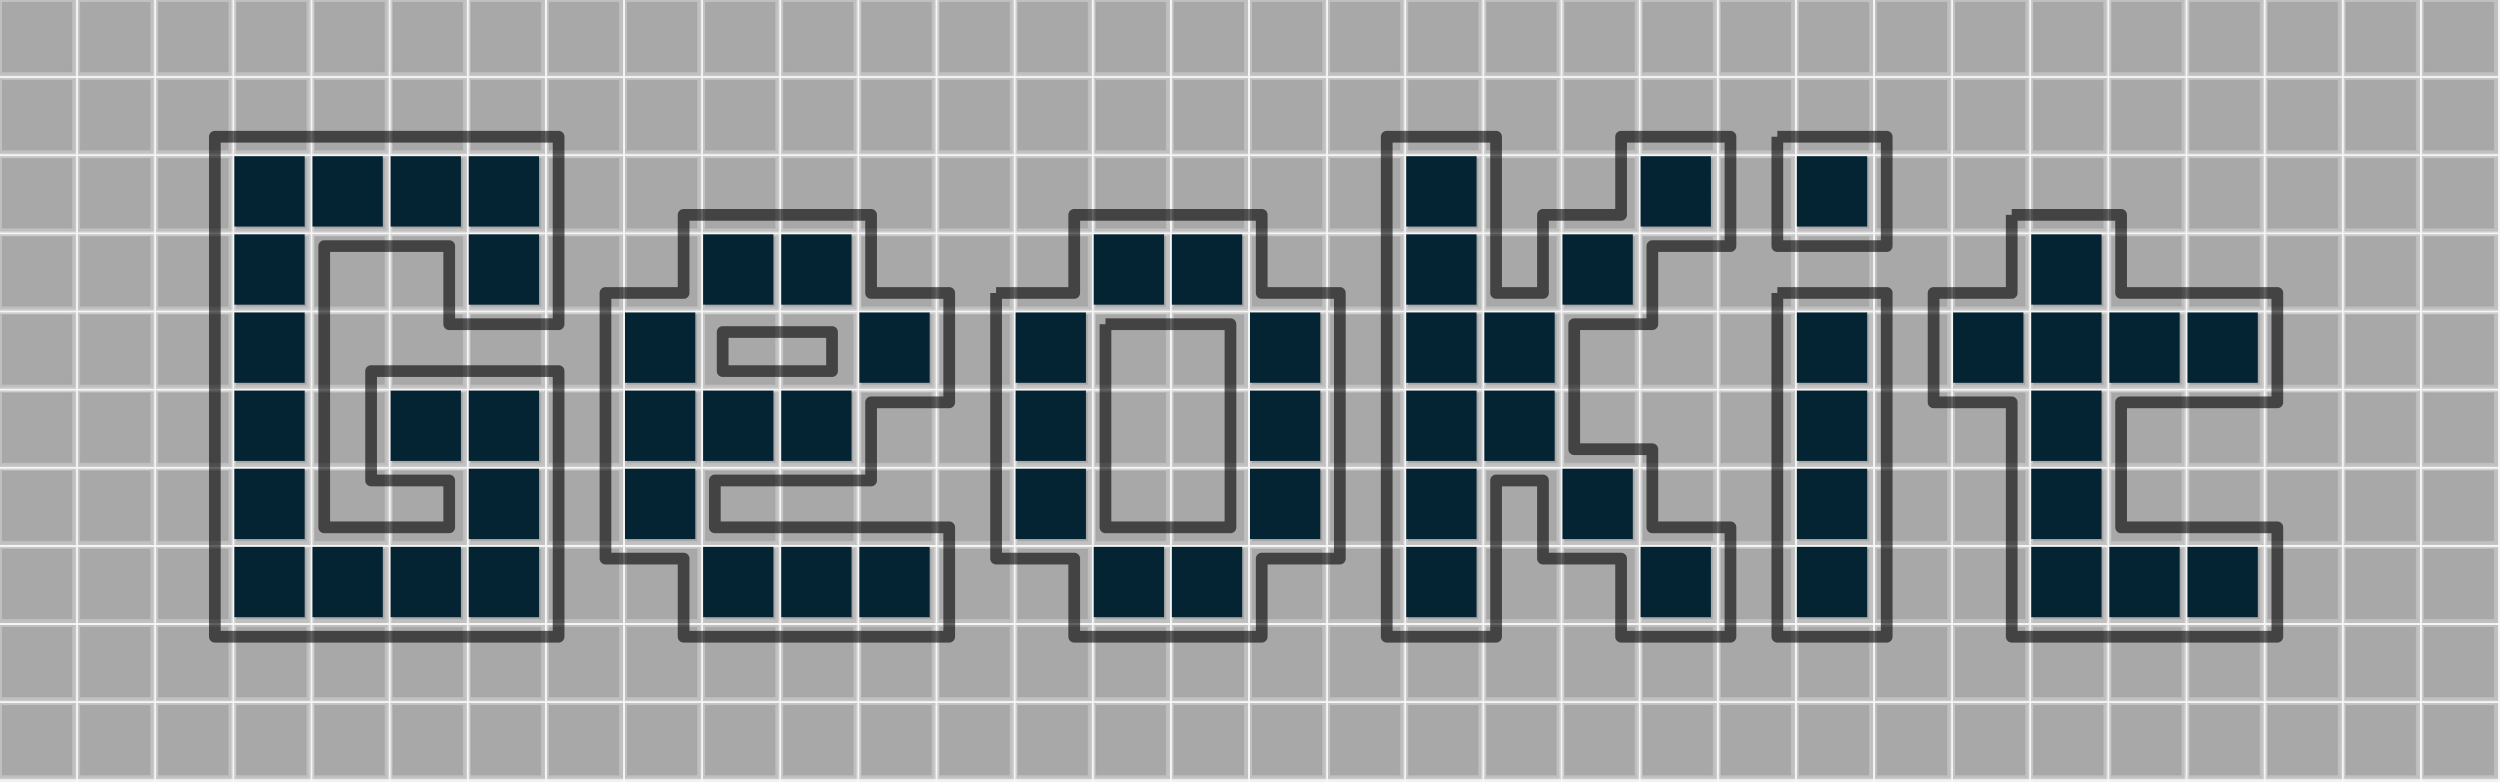
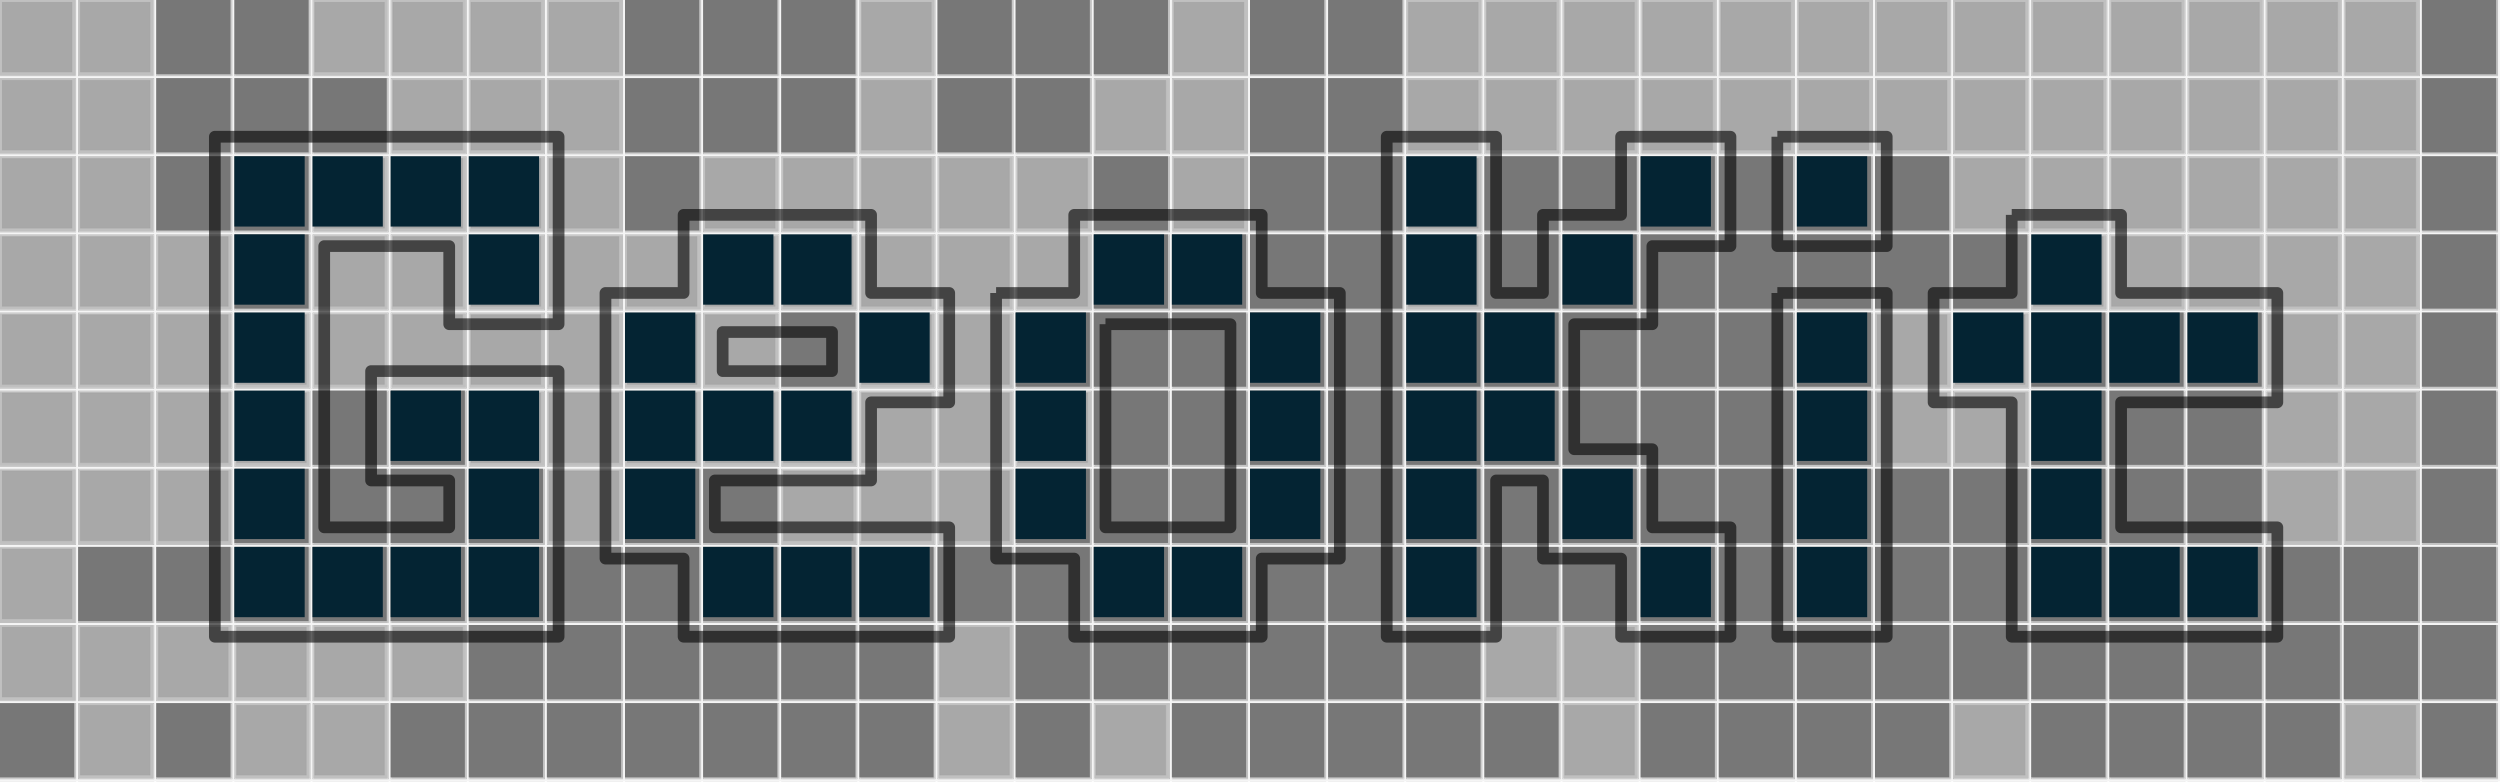
<svg xmlns="http://www.w3.org/2000/svg" width="640" height="200">
  <rect width="640" height="200" fill="#f5f5f5" />
  <g id="grayRaster">
    <defs>
      <pattern id="grayGrid" x="0" y="0" width="20" height="20" patternUnits="userSpaceOnUse">
        <rect width="19" height="19" fill="#a8a8a8" stroke="#c0c0c0" stroke-width="1" />
      </pattern>
    </defs>
    <rect width="640" height="200" fill="url(#grayGrid)" />
+   </g>
+   <g id="worldMapPixels" fill="#777777">
+     <rect x="40" y="0" width="19" height="19" />
+     <rect x="60" y="0" width="19" height="19" />
+     <rect x="160" y="0" width="19" height="19" />
+     <rect x="180" y="0" width="19" height="19" />
+     <rect x="200" y="0" width="19" height="19" />
+     <rect x="240" y="0" width="19" height="19" />
+     <rect x="260" y="0" width="19" height="19" />
+     <rect x="280" y="0" width="19" height="19" />
+     <rect x="320" y="0" width="19" height="19" />
+     <rect x="340" y="0" width="19" height="19" />
+     <rect x="620" y="0" width="19" height="19" />
+     <rect x="40" y="20" width="19" height="19" />
+     <rect x="60" y="20" width="19" height="19" />
+     <rect x="80" y="20" width="19" height="19" />
+     <rect x="160" y="20" width="19" height="19" />
+     <rect x="180" y="20" width="19" height="19" />
+     <rect x="200" y="20" width="19" height="19" />
+     <rect x="240" y="20" width="19" height="19" />
+     <rect x="260" y="20" width="19" height="19" />
+     <rect x="320" y="20" width="19" height="19" />
+     <rect x="340" y="20" width="19" height="19" />
+     <rect x="620" y="20" width="19" height="19" />
+     <rect x="40" y="40" width="19" height="19" />
+     <rect x="60" y="40" width="19" height="19" />
+     <rect x="160" y="40" width="19" height="19" />
+     <rect x="280" y="40" width="19" height="19" />
+     <rect x="320" y="40" width="19" height="19" />
+     <rect x="340" y="40" width="19" height="19" />
+     <rect x="380" y="40" width="19" height="19" />
+     <rect x="400" y="40" width="19" height="19" />
+     <rect x="420" y="40" width="19" height="19" />
+     <rect x="440" y="40" width="19" height="19" />
+     <rect x="460" y="40" width="19" height="19" />
+     <rect x="480" y="40" width="19" height="19" />
+     <rect x="620" y="40" width="19" height="19" />
+     <rect x="60" y="60" width="19" height="19" />
+     <rect x="280" y="60" width="19" height="19" />
+     <rect x="300" y="60" width="19" height="19" />
+     <rect x="320" y="60" width="19" height="19" />
+     <rect x="340" y="60" width="19" height="19" />
+     <rect x="380" y="60" width="19" height="19" />
+     <rect x="400" y="60" width="19" height="19" />
+     <rect x="420" y="60" width="19" height="19" />
+     <rect x="440" y="60" width="19" height="19" />
+     <rect x="460" y="60" width="19" height="19" />
+     <rect x="480" y="60" width="19" height="19" />
+     <rect x="500" y="60" width="19" height="19" />
+     <rect x="620" y="60" width="19" height="19" />
+     <rect x="200" y="80" width="19" height="19" />
+     <rect x="260" y="80" width="19" height="19" />
+     <rect x="280" y="80" width="19" height="19" />
+     <rect x="300" y="80" width="19" height="19" />
+     <rect x="320" y="80" width="19" height="19" />
+     <rect x="340" y="80" width="19" height="19" />
+     <rect x="360" y="80" width="19" height="19" />
+     <rect x="380" y="80" width="19" height="19" />
+     <rect x="400" y="80" width="19" height="19" />
+     <rect x="420" y="80" width="19" height="19" />
+     <rect x="440" y="80" width="19" height="19" />
+     <rect x="460" y="80" width="19" height="19" />
+     <rect x="520" y="80" width="19" height="19" />
+     <rect x="540" y="80" width="19" height="19" />
+     <rect x="560" y="80" width="19" height="19" />
+     <rect x="620" y="80" width="19" height="19" />
+     <rect x="80" y="100" width="19" height="19" />
+     <rect x="100" y="100" width="19" height="19" />
+     <rect x="280" y="100" width="19" height="19" />
+     <rect x="300" y="100" width="19" height="19" />
+     <rect x="320" y="100" width="19" height="19" />
+     <rect x="340" y="100" width="19" height="19" />
+     <rect x="360" y="100" width="19" height="19" />
+     <rect x="380" y="100" width="19" height="19" />
+     <rect x="400" y="100" width="19" height="19" />
+     <rect x="420" y="100" width="19" height="19" />
+     <rect x="440" y="100" width="19" height="19" />
+     <rect x="460" y="100" width="19" height="19" />
+     <rect x="520" y="100" width="19" height="19" />
+     <rect x="540" y="100" width="19" height="19" />
+     <rect x="560" y="100" width="19" height="19" />
+     <rect x="620" y="100" width="19" height="19" />
+     <rect x="60" y="120" width="19" height="19" />
+     <rect x="80" y="120" width="19" height="19" />
+     <rect x="100" y="120" width="19" height="19" />
+     <rect x="120" y="120" width="19" height="19" />
+     <rect x="160" y="120" width="19" height="19" />
+     <rect x="180" y="120" width="19" height="19" />
+     <rect x="260" y="120" width="19" height="19" />
+     <rect x="280" y="120" width="19" height="19" />
+     <rect x="300" y="120" width="19" height="19" />
+     <rect x="320" y="120" width="19" height="19" />
+     <rect x="340" y="120" width="19" height="19" />
+     <rect x="360" y="120" width="19" height="19" />
+     <rect x="380" y="120" width="19" height="19" />
+     <rect x="400" y="120" width="19" height="19" />
+     <rect x="420" y="120" width="19" height="19" />
+     <rect x="440" y="120" width="19" height="19" />
+     <rect x="460" y="120" width="19" height="19" />
+     <rect x="480" y="120" width="19" height="19" />
+     <rect x="500" y="120" width="19" height="19" />
+     <rect x="520" y="120" width="19" height="19" />
+     <rect x="540" y="120" width="19" height="19" />
+     <rect x="560" y="120" width="19" height="19" />
+     <rect x="620" y="120" width="19" height="19" />
+     <rect x="20" y="140" width="19" height="19" />
+     <rect x="40" y="140" width="19" height="19" />
+     <rect x="60" y="140" width="19" height="19" />
+     <rect x="80" y="140" width="19" height="19" />
+     <rect x="100" y="140" width="19" height="19" />
+     <rect x="120" y="140" width="19" height="19" />
+     <rect x="140" y="140" width="19" height="19" />
+     <rect x="160" y="140" width="19" height="19" />
+     <rect x="180" y="140" width="19" height="19" />
+     <rect x="200" y="140" width="19" height="19" />
+     <rect x="220" y="140" width="19" height="19" />
+     <rect x="240" y="140" width="19" height="19" />
+     <rect x="260" y="140" width="19" height="19" />
+     <rect x="280" y="140" width="19" height="19" />
+     <rect x="300" y="140" width="19" height="19" />
+     <rect x="320" y="140" width="19" height="19" />
+     <rect x="340" y="140" width="19" height="19" />
+     <rect x="360" y="140" width="19" height="19" />
+     <rect x="380" y="140" width="19" height="19" />
+     <rect x="400" y="140" width="19" height="19" />
+     <rect x="420" y="140" width="19" height="19" />
+     <rect x="440" y="140" width="19" height="19" />
+     <rect x="460" y="140" width="19" height="19" />
+     <rect x="480" y="140" width="19" height="19" />
+     <rect x="500" y="140" width="19" height="19" />
+     <rect x="520" y="140" width="19" height="19" />
+     <rect x="540" y="140" width="19" height="19" />
+     <rect x="560" y="140" width="19" height="19" />
+     <rect x="580" y="140" width="19" height="19" />
+     <rect x="600" y="140" width="19" height="19" />
+     <rect x="620" y="140" width="19" height="19" />
+     <rect x="120" y="160" width="19" height="19" />
+     <rect x="140" y="160" width="19" height="19" />
+     <rect x="160" y="160" width="19" height="19" />
+     <rect x="180" y="160" width="19" height="19" />
+     <rect x="200" y="160" width="19" height="19" />
+     <rect x="220" y="160" width="19" height="19" />
+     <rect x="260" y="160" width="19" height="19" />
+     <rect x="280" y="160" width="19" height="19" />
+     <rect x="300" y="160" width="19" height="19" />
+     <rect x="320" y="160" width="19" height="19" />
+     <rect x="340" y="160" width="19" height="19" />
+     <rect x="360" y="160" width="19" height="19" />
+     <rect x="420" y="160" width="19" height="19" />
+     <rect x="440" y="160" width="19" height="19" />
+     <rect x="460" y="160" width="19" height="19" />
+     <rect x="480" y="160" width="19" height="19" />
+     <rect x="500" y="160" width="19" height="19" />
+     <rect x="520" y="160" width="19" height="19" />
+     <rect x="540" y="160" width="19" height="19" />
+     <rect x="560" y="160" width="19" height="19" />
+     <rect x="580" y="160" width="19" height="19" />
+     <rect x="600" y="160" width="19" height="19" />
+     <rect x="620" y="160" width="19" height="19" />
+     <rect x="0" y="180" width="19" height="19" />
+     <rect x="40" y="180" width="19" height="19" />
+     <rect x="100" y="180" width="19" height="19" />
+     <rect x="120" y="180" width="19" height="19" />
+     <rect x="140" y="180" width="19" height="19" />
+     <rect x="160" y="180" width="19" height="19" />
+     <rect x="180" y="180" width="19" height="19" />
+     <rect x="200" y="180" width="19" height="19" />
+     <rect x="220" y="180" width="19" height="19" />
+     <rect x="260" y="180" width="19" height="19" />
+     <rect x="300" y="180" width="19" height="19" />
+     <rect x="320" y="180" width="19" height="19" />
+     <rect x="340" y="180" width="19" height="19" />
+     <rect x="360" y="180" width="19" height="19" />
+     <rect x="380" y="180" width="19" height="19" />
+     <rect x="420" y="180" width="19" height="19" />
+     <rect x="440" y="180" width="19" height="19" />
+     <rect x="460" y="180" width="19" height="19" />
+     <rect x="480" y="180" width="19" height="19" />
+     <rect x="520" y="180" width="19" height="19" />
+     <rect x="540" y="180" width="19" height="19" />
+     <rect x="560" y="180" width="19" height="19" />
+     <rect x="580" y="180" width="19" height="19" />
+     <rect x="620" y="180" width="19" height="19" />
  </g>
  <g id="bluePixels" fill="#042433">
    <rect x="60" y="40" width="18" height="18" />
    <rect x="60" y="60" width="18" height="18" />
    <rect x="60" y="80" width="18" height="18" />
    <rect x="60" y="100" width="18" height="18" />
    <rect x="60" y="120" width="18" height="18" />
    <rect x="60" y="140" width="18" height="18" />
    <rect x="80" y="40" width="18" height="18" />
    <rect x="100" y="40" width="18" height="18" />
    <rect x="120" y="40" width="18" height="18" />
    <rect x="120" y="60" width="18" height="18" />
    <rect x="80" y="140" width="18" height="18" />
    <rect x="100" y="140" width="18" height="18" />
    <rect x="120" y="140" width="18" height="18" />
    <rect x="120" y="100" width="18" height="18" />
    <rect x="100" y="100" width="18" height="18" />
    <rect x="120" y="120" width="18" height="18" />
    <rect x="160" y="80" width="18" height="18" />
    <rect x="160" y="100" width="18" height="18" />
    <rect x="160" y="120" width="18" height="18" />
    <rect x="180" y="60" width="18" height="18" />
    <rect x="200" y="60" width="18" height="18" />
    <rect x="220" y="80" width="18" height="18" />
    <rect x="180" y="100" width="18" height="18" />
    <rect x="200" y="100" width="18" height="18" />
    <rect x="180" y="140" width="18" height="18" />
    <rect x="200" y="140" width="18" height="18" />
    <rect x="220" y="140" width="18" height="18" />
    <rect x="260" y="80" width="18" height="18" />
    <rect x="260" y="100" width="18" height="18" />
    <rect x="260" y="120" width="18" height="18" />
    <rect x="280" y="60" width="18" height="18" />
    <rect x="300" y="60" width="18" height="18" />
    <rect x="320" y="80" width="18" height="18" />
    <rect x="320" y="100" width="18" height="18" />
    <rect x="320" y="120" width="18" height="18" />
    <rect x="280" y="140" width="18" height="18" />
    <rect x="300" y="140" width="18" height="18" />
    <rect x="360" y="40" width="18" height="18" />
    <rect x="360" y="60" width="18" height="18" />
    <rect x="360" y="80" width="18" height="18" />
    <rect x="360" y="100" width="18" height="18" />
    <rect x="360" y="120" width="18" height="18" />
    <rect x="360" y="140" width="18" height="18" />
    <rect x="420" y="40" width="18" height="18" />
    <rect x="400" y="60" width="18" height="18" />
    <rect x="380" y="80" width="18" height="18" />
    <rect x="380" y="100" width="18" height="18" />
    <rect x="400" y="120" width="18" height="18" />
    <rect x="420" y="140" width="18" height="18" />
    <rect x="460" y="40" width="18" height="18" />
    <rect x="460" y="80" width="18" height="18" />
    <rect x="460" y="100" width="18" height="18" />
    <rect x="460" y="120" width="18" height="18" />
    <rect x="460" y="140" width="18" height="18" />
    <rect x="520" y="60" width="18" height="18" />
    <rect x="520" y="80" width="18" height="18" />
    <rect x="520" y="100" width="18" height="18" />
    <rect x="520" y="120" width="18" height="18" />
    <rect x="520" y="140" width="18" height="18" />
    <rect x="540" y="140" width="18" height="18" />
    <rect x="560" y="140" width="18" height="18" />
    <rect x="500" y="80" width="18" height="18" />
    <rect x="540" y="80" width="18" height="18" />
    <rect x="560" y="80" width="18" height="18" />
  </g>
  <g id="polygonLines" stroke="#000000" stroke-width="3" fill="none" opacity="0.6">
    <path d="M 55,35 L 143,35 L 143,83 L 115,83 L 115,63 L 83,63 L 83,135 L 115,135 L 115,123 L 95,123 L 95,95 L 143,95 L 143,163 L 55,163 Z" stroke-linejoin="round" />
    <path d="M 175,55 L 223,55 L 223,75 L 243,75 L 243,103 L 223,103 L 223,123 L 183,123 L 183,135 L 243,135 L 243,163 L 175,163 L 175,143 L 155,143 L 155,75 L 175,75 Z" stroke-linejoin="round" />
    <path d="M 185,85 L 213,85 L 213,95 L 185,95 Z" stroke-linejoin="round" />
    <path d="M 255,75 L 275,75 L 275,55 L 323,55 L 323,75 L 343,75 L 343,143 L 323,143 L 323,163 L 275,163 L 275,143 L 255,143 L 255,75" stroke-linejoin="round" />
    <path d="M 283,83 L 315,83 L 315,135 L 283,135 L 283,83" stroke-linejoin="round" />
    <path d="M 355,35 L 383,35 L 383,75 L 395,75 L 395,55 L 415,55 L 415,35 L 443,35 L 443,63 L 423,63 L 423,83 L 403,83 L 403,115 L 423,115 L 423,135 L 443,135 L 443,163 L 415,163 L 415,143 L 395,143 L 395,123 L 383,123 L 383,163 L 355,163 Z" stroke-linejoin="round" />
    <path d="M 455,35 L 483,35 L 483,63 L 455,63 L 455,35" stroke-linejoin="round" />
    <path d="M 455,75 L 483,75 L 483,163 L 455,163 L 455,75" stroke-linejoin="round" />
    <path d="M 515,55 L 543,55 L 543,75 L 583,75 L 583,103 L 543,103 L 543,135 L 583,135 L 583,163 L 515,163 L 515,103 L 495,103 L 495,75 L 515,75 L 515,55" stroke-linejoin="round" />
  </g>
</svg>
